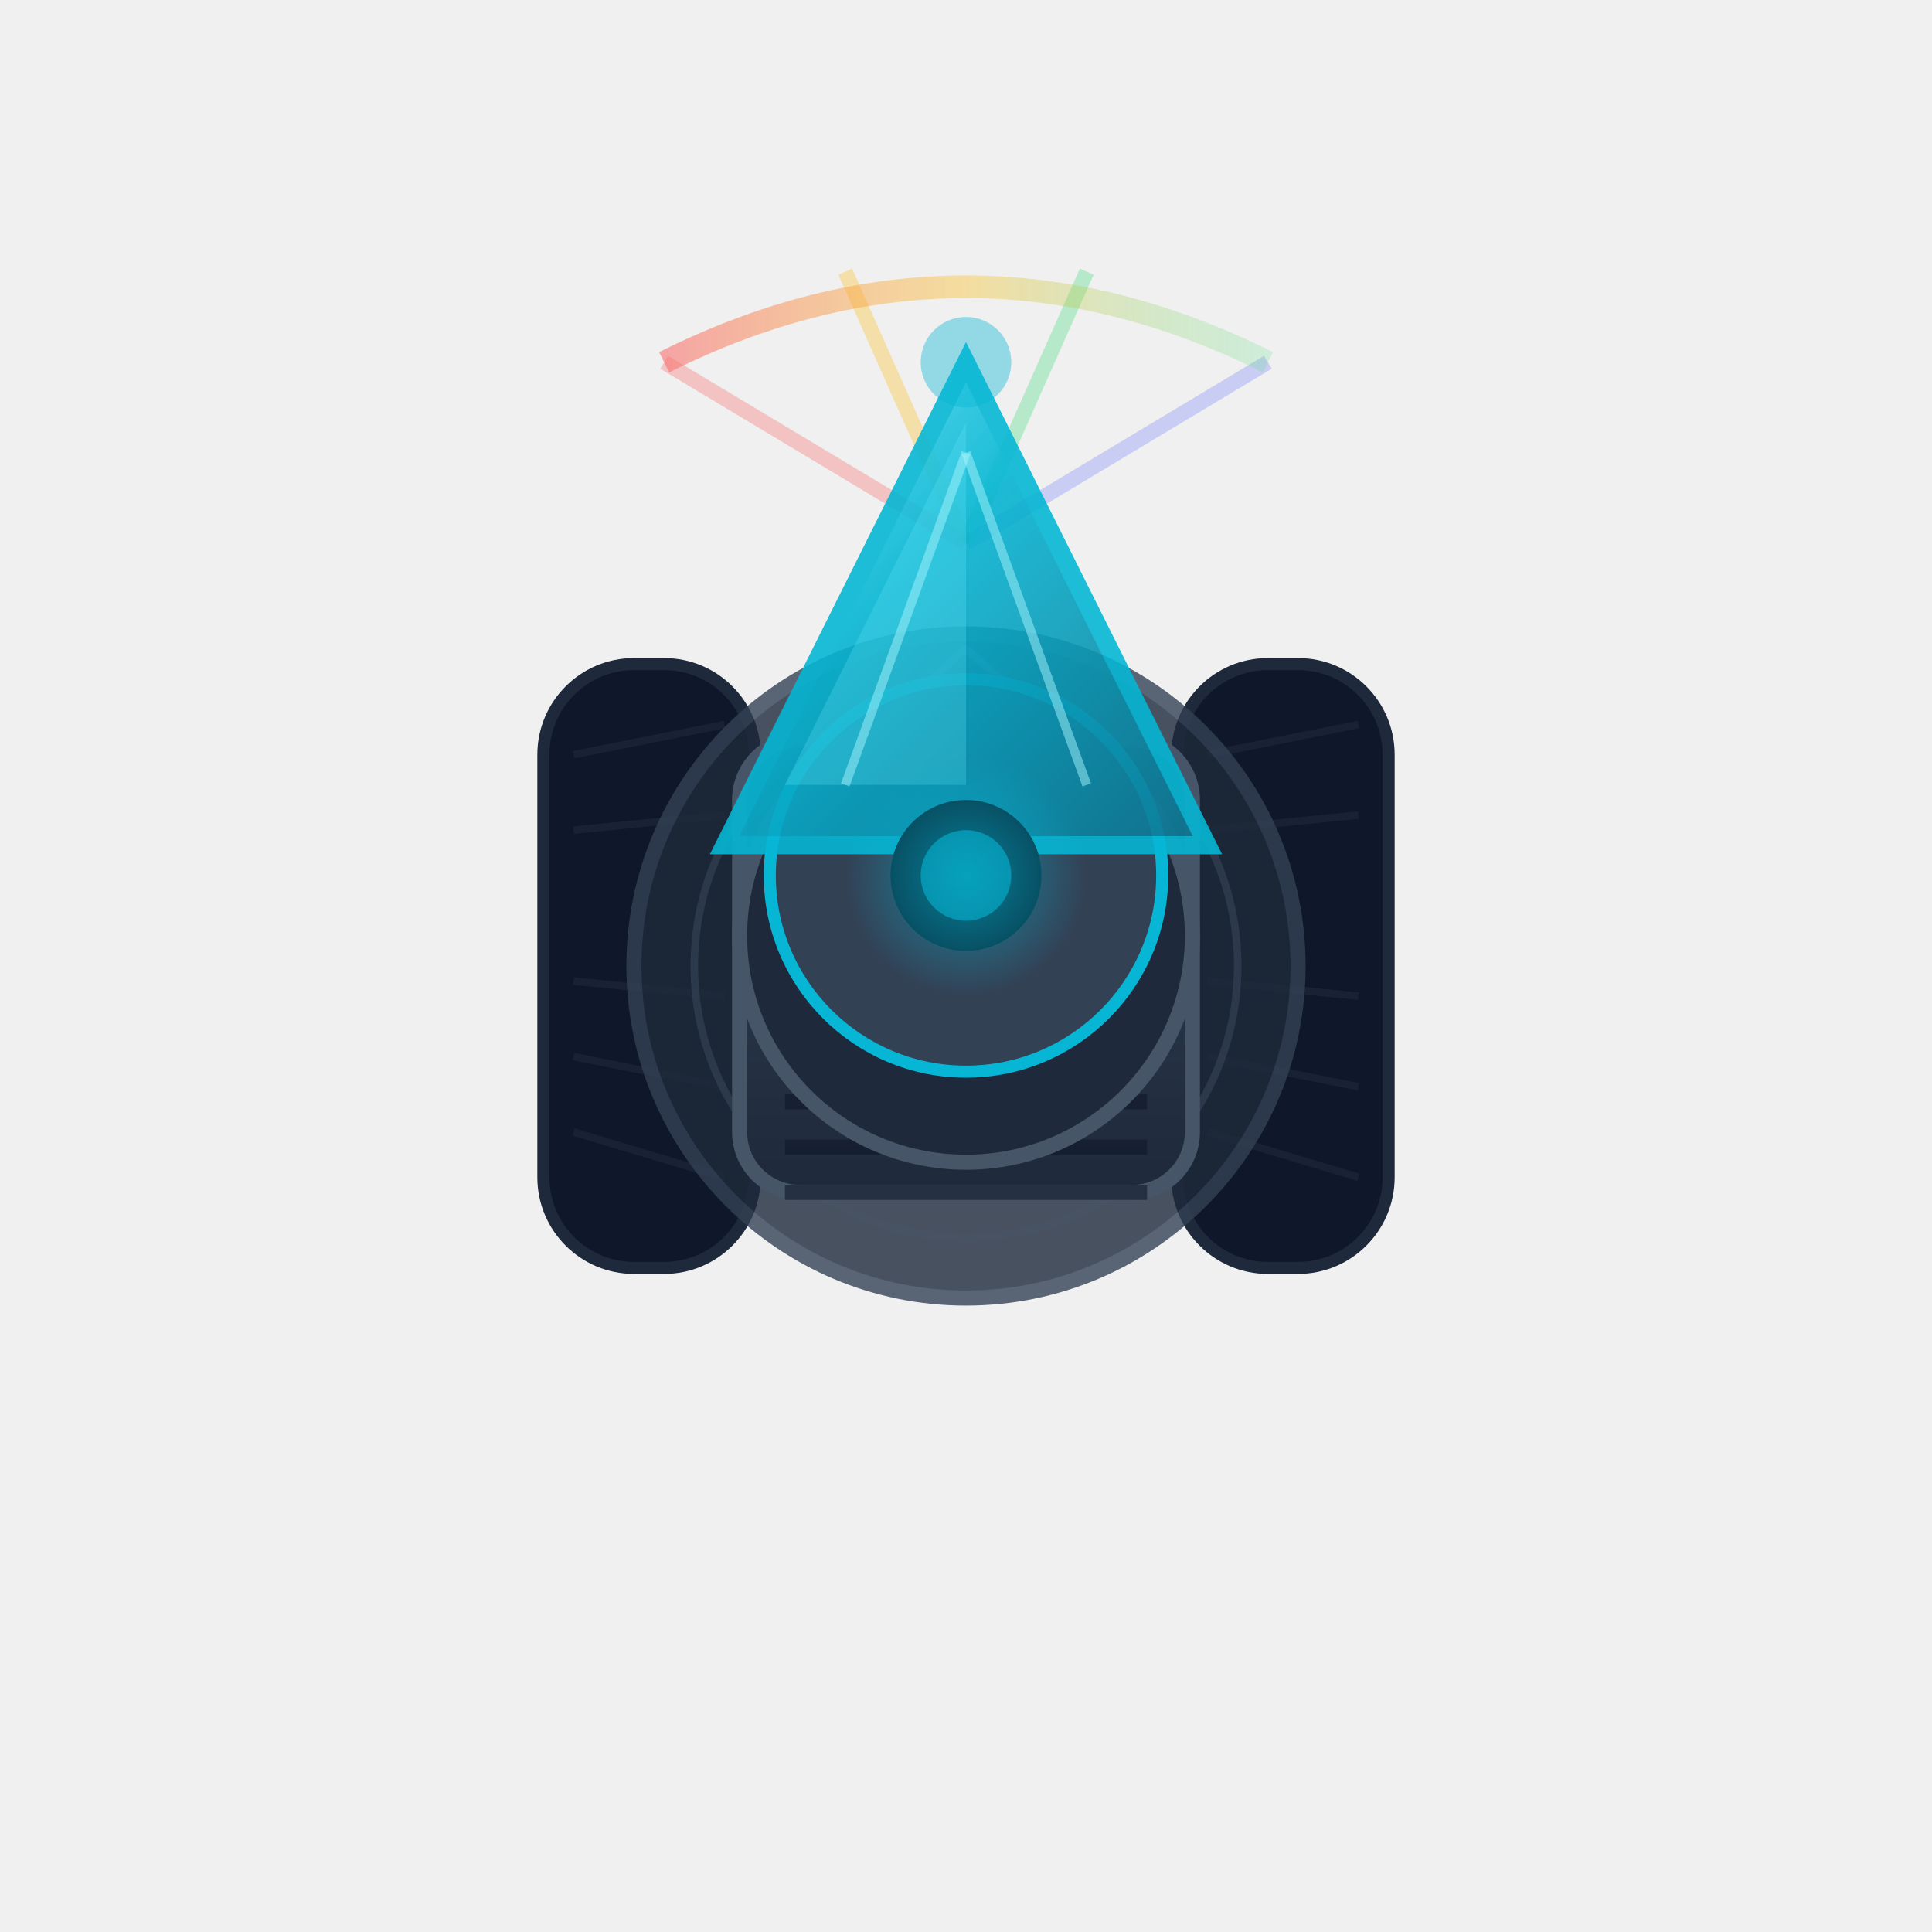
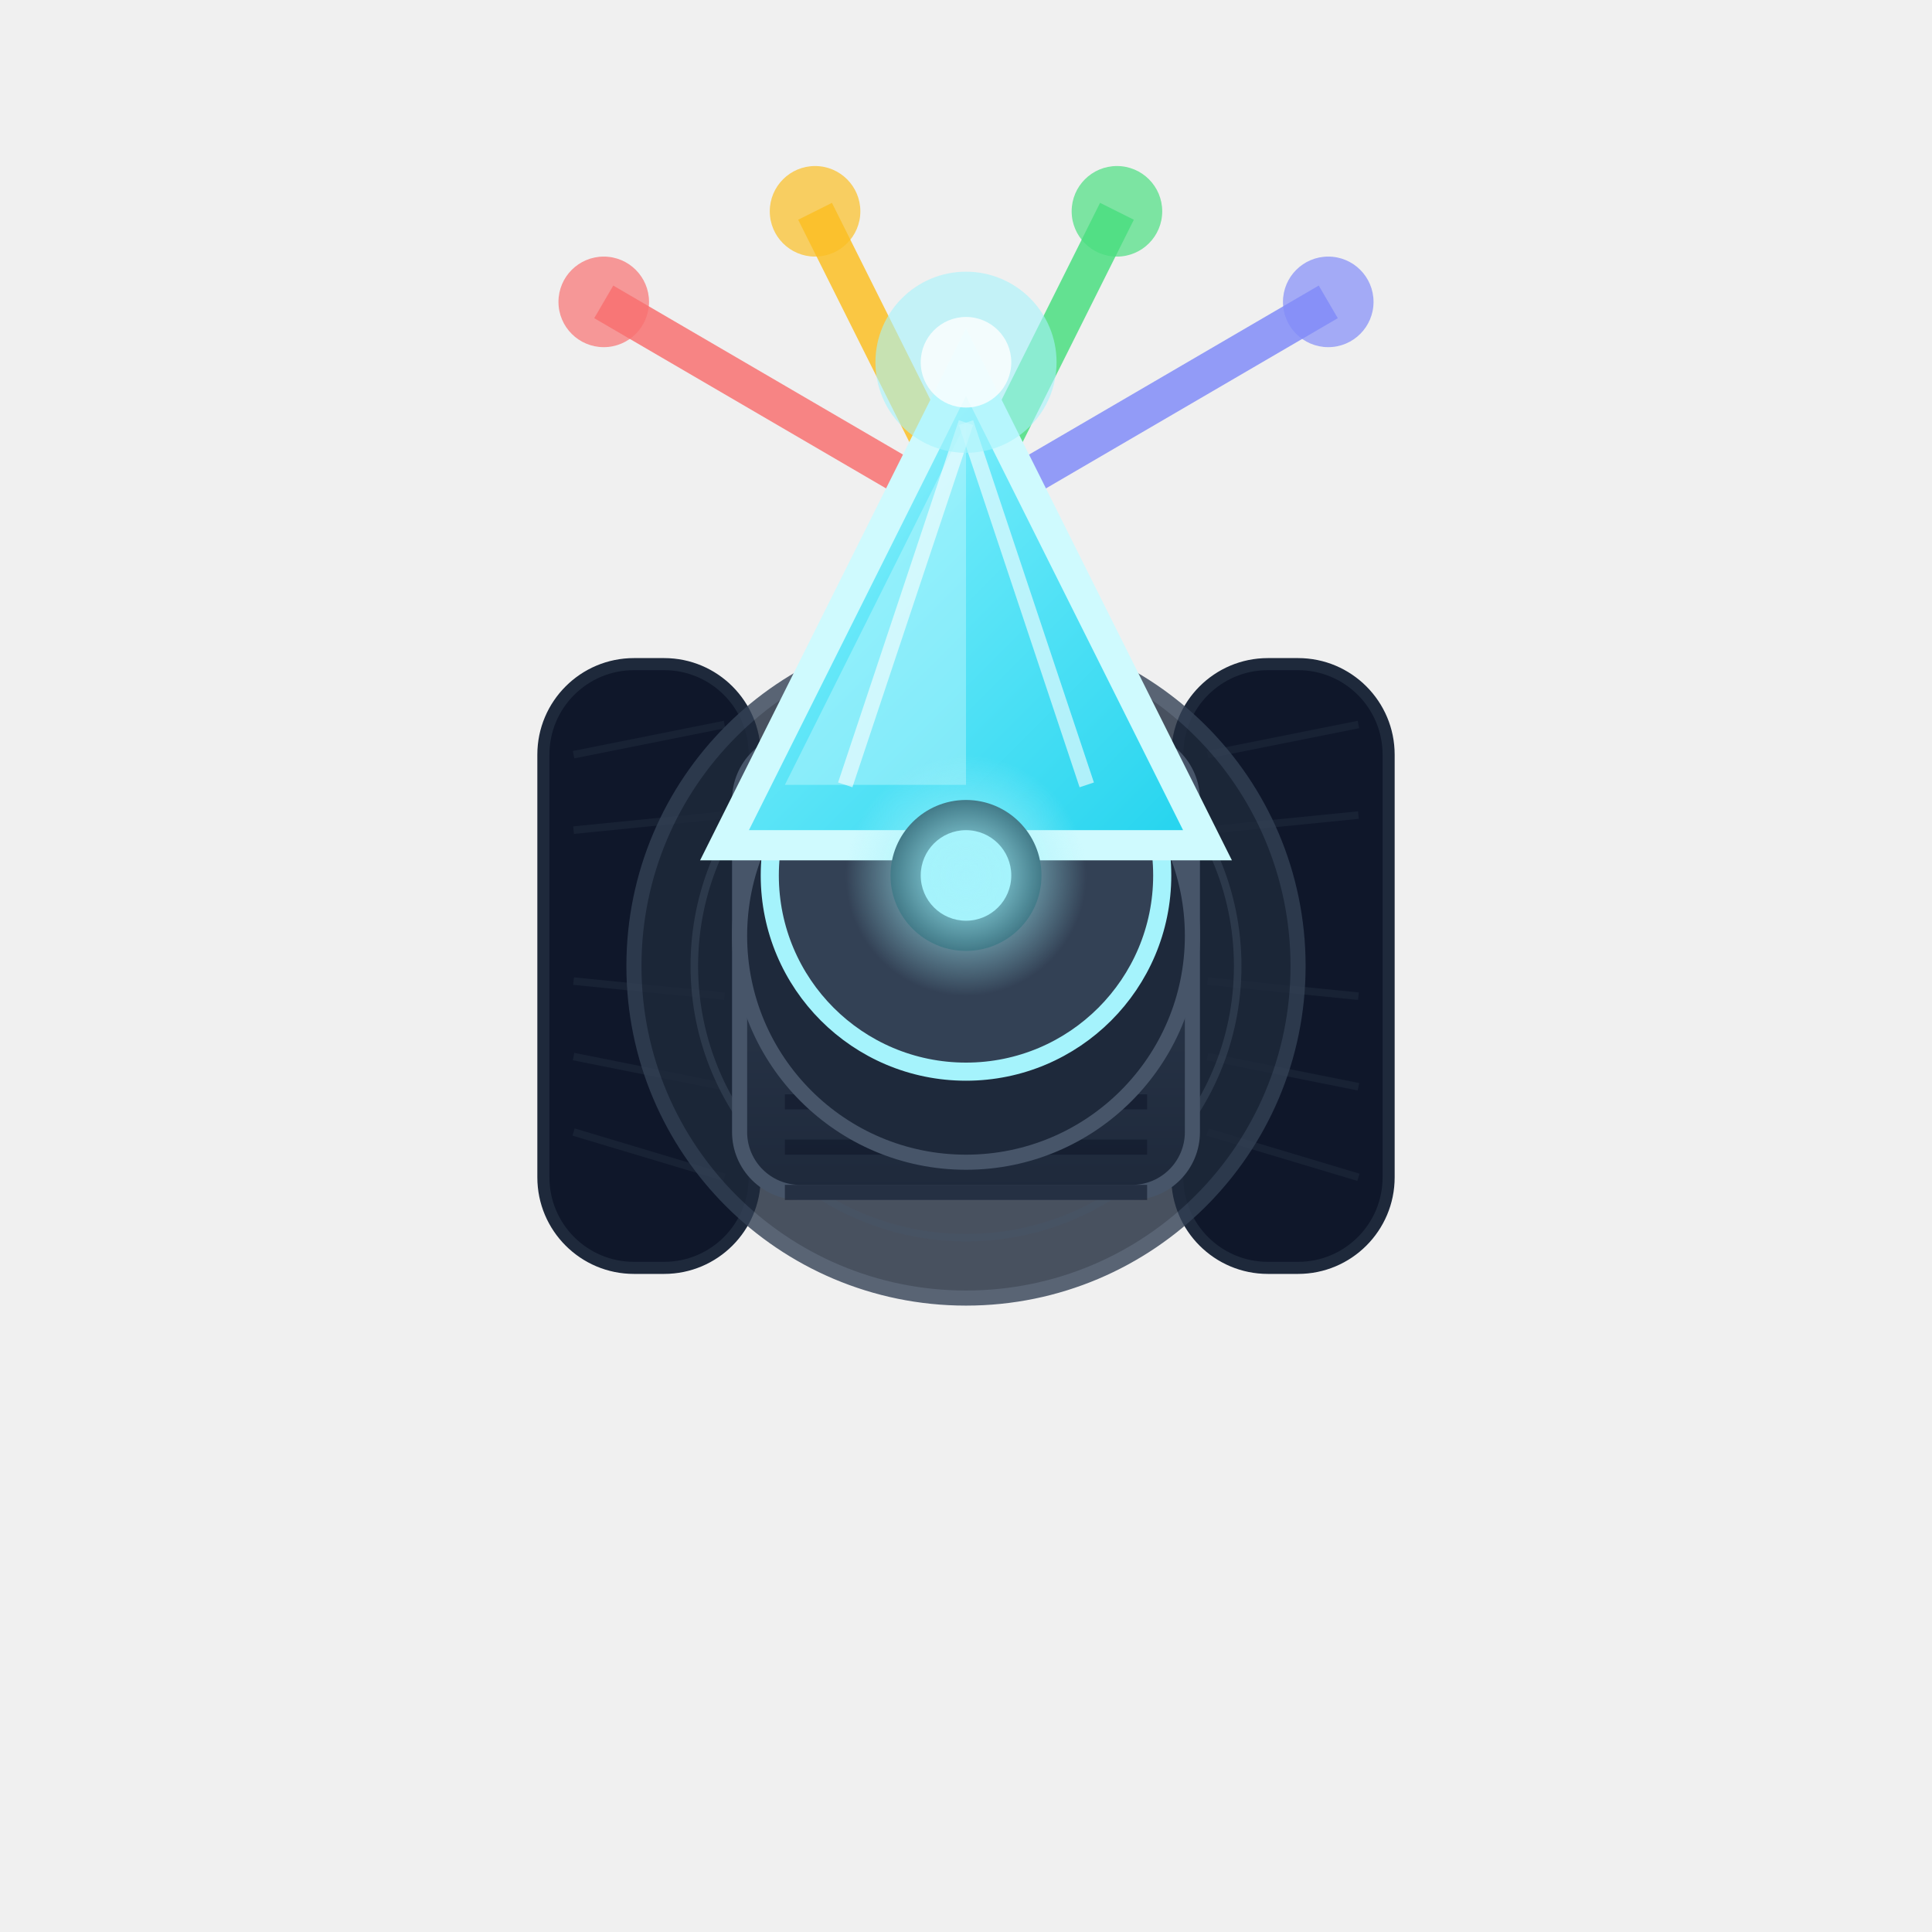
<svg xmlns="http://www.w3.org/2000/svg" viewBox="0 0 128 128">
  <defs>
    <linearGradient id="prm-hull" x1="0" y1="0" x2="0" y2="1">
      <stop offset="0%" stop-color="#334155" />
      <stop offset="100%" stop-color="#1e293b" />
    </linearGradient>
    <linearGradient id="prm-crystal" x1="0" y1="0" x2="1" y2="1">
-       <stop offset="0%" stop-color="#67e8f9" />
-       <stop offset="40%" stop-color="#06b6d4" />
-       <stop offset="100%" stop-color="#0e7490" />
+       <stop offset="0%" stop-color="#cffafe" />
+       <stop offset="40%" stop-color="#67e8f9" />
+       <stop offset="100%" stop-color="#22d3ee" />
    </linearGradient>
    <radialGradient id="prm-glow" cx="50%" cy="50%" r="50%">
-       <stop offset="0%" stop-color="#06b6d4" stop-opacity="0.6" />
-       <stop offset="100%" stop-color="#06b6d4" stop-opacity="0" />
+       <stop offset="0%" stop-color="#a5f3fc" stop-opacity="1" />
+       <stop offset="100%" stop-color="#a5f3fc" stop-opacity="0" />
    </radialGradient>
-     <linearGradient id="prm-refract1" x1="0" y1="0" x2="1" y2="0">
-       <stop offset="0%" stop-color="#f87171" stop-opacity="0.6" />
-       <stop offset="50%" stop-color="#fbbf24" stop-opacity="0.4" />
-       <stop offset="100%" stop-color="#4ade80" stop-opacity="0.2" />
-     </linearGradient>
  </defs>
  <rect x="36" y="44" width="14" height="40" rx="6" fill="#0f172a" stroke="#1e293b" stroke-width="0.8" />
  <line x1="38" y1="50" x2="48" y2="48" stroke="#1e293b" stroke-width="0.5" opacity="0.6" />
  <line x1="38" y1="55" x2="48" y2="54" stroke="#1e293b" stroke-width="0.5" opacity="0.6" />
  <line x1="38" y1="65" x2="48" y2="66" stroke="#1e293b" stroke-width="0.5" opacity="0.6" />
  <line x1="38" y1="70" x2="48" y2="72" stroke="#1e293b" stroke-width="0.5" opacity="0.6" />
  <line x1="38" y1="75" x2="48" y2="78" stroke="#1e293b" stroke-width="0.5" opacity="0.6" />
  <rect x="78" y="44" width="14" height="40" rx="6" fill="#0f172a" stroke="#1e293b" stroke-width="0.8" />
  <line x1="80" y1="50" x2="90" y2="48" stroke="#1e293b" stroke-width="0.5" opacity="0.6" />
  <line x1="80" y1="55" x2="90" y2="54" stroke="#1e293b" stroke-width="0.5" opacity="0.6" />
  <line x1="80" y1="65" x2="90" y2="66" stroke="#1e293b" stroke-width="0.5" opacity="0.6" />
  <line x1="80" y1="70" x2="90" y2="72" stroke="#1e293b" stroke-width="0.5" opacity="0.6" />
  <line x1="80" y1="75" x2="90" y2="78" stroke="#1e293b" stroke-width="0.5" opacity="0.6" />
  <circle cx="64" cy="64" r="22" fill="#1e293b" stroke="#334155" stroke-width="1" opacity="0.8" />
  <circle cx="64" cy="64" r="18" fill="none" stroke="#475569" stroke-width="0.5" opacity="0.4" />
  <rect x="49" y="49" width="30" height="30" rx="4" fill="url(#prm-hull)" stroke="#475569" stroke-width="1" />
  <polygon points="57,49 64,43 71,49" fill="#475569" stroke="#64748b" stroke-width="0.5" />
  <line x1="52" y1="73" x2="76" y2="73" stroke="#0f172a" stroke-width="1" opacity="0.6" />
  <line x1="52" y1="76" x2="76" y2="76" stroke="#0f172a" stroke-width="1" opacity="0.6" />
  <line x1="52" y1="79" x2="76" y2="79" stroke="#0f172a" stroke-width="1" opacity="0.6" />
  <circle cx="64" cy="62" r="15" fill="#1e293b" stroke="#475569" stroke-width="1" />
-   <circle cx="64" cy="58" r="13" fill="#334155" stroke="#06b6d4" stroke-width="0.8" />
-   <line x1="64" y1="36" x2="44" y2="24" stroke="#f87171" stroke-width="1" opacity="0.35" />
-   <line x1="64" y1="36" x2="56" y2="18" stroke="#fbbf24" stroke-width="1" opacity="0.35" />
-   <line x1="64" y1="36" x2="72" y2="18" stroke="#4ade80" stroke-width="1" opacity="0.35" />
-   <line x1="64" y1="36" x2="84" y2="24" stroke="#818cf8" stroke-width="1" opacity="0.35" />
-   <path d="M44,24 Q64,14 84,24" fill="none" stroke="url(#prm-refract1)" stroke-width="1.5" />
-   <polygon points="64,24 48,56 80,56" fill="url(#prm-crystal)" stroke="#06b6d4" stroke-width="1.2" opacity="0.9" />
-   <polygon points="64,28 52,52 64,52" fill="#67e8f9" opacity="0.25" />
-   <line x1="64" y1="30" x2="56" y2="52" stroke="#a5f3fc" stroke-width="0.6" opacity="0.5" />
-   <line x1="64" y1="30" x2="72" y2="52" stroke="#a5f3fc" stroke-width="0.6" opacity="0.5" />
-   <circle cx="64" cy="24" r="3" fill="#06b6d4" opacity="0.4" />
+   <circle cx="64" cy="58" r="13" fill="#334155" stroke="#a5f3fc" stroke-width="1.2" />
+   <line x1="64" y1="34" x2="40" y2="20" stroke="#f87171" stroke-width="2.5" opacity="0.85" />
+   <line x1="64" y1="34" x2="54" y2="14" stroke="#fbbf24" stroke-width="2.5" opacity="0.85" />
+   <line x1="64" y1="34" x2="74" y2="14" stroke="#4ade80" stroke-width="2.5" opacity="0.85" />
+   <line x1="64" y1="34" x2="88" y2="20" stroke="#818cf8" stroke-width="2.5" opacity="0.85" />
+   <circle cx="40" cy="20" r="3" fill="#f87171" opacity="0.7" />
+   <circle cx="54" cy="14" r="3" fill="#fbbf24" opacity="0.7" />
+   <circle cx="74" cy="14" r="3" fill="#4ade80" opacity="0.7" />
+   <circle cx="88" cy="20" r="3" fill="#818cf8" opacity="0.7" />
+   <polygon points="64,24 48,56 80,56" fill="url(#prm-crystal)" stroke="#cffafe" stroke-width="2" />
+   <polygon points="64,28 52,52 64,52" fill="#cffafe" opacity="0.4" />
+   <line x1="64" y1="28" x2="56" y2="52" stroke="#ffffff" stroke-width="1" opacity="0.6" />
+   <line x1="64" y1="28" x2="72" y2="52" stroke="#ffffff" stroke-width="1" opacity="0.6" />
+   <circle cx="64" cy="24" r="6" fill="#a5f3fc" opacity="0.6" />
+   <circle cx="64" cy="24" r="3" fill="#ffffff" opacity="0.8" />
  <circle cx="64" cy="58" r="5" fill="#083344" />
-   <circle cx="64" cy="58" r="3" fill="#06b6d4" opacity="0.6" />
+   <circle cx="64" cy="58" r="3" fill="#a5f3fc" opacity="1" />
  <circle cx="64" cy="58" r="8" fill="url(#prm-glow)" />
</svg>
